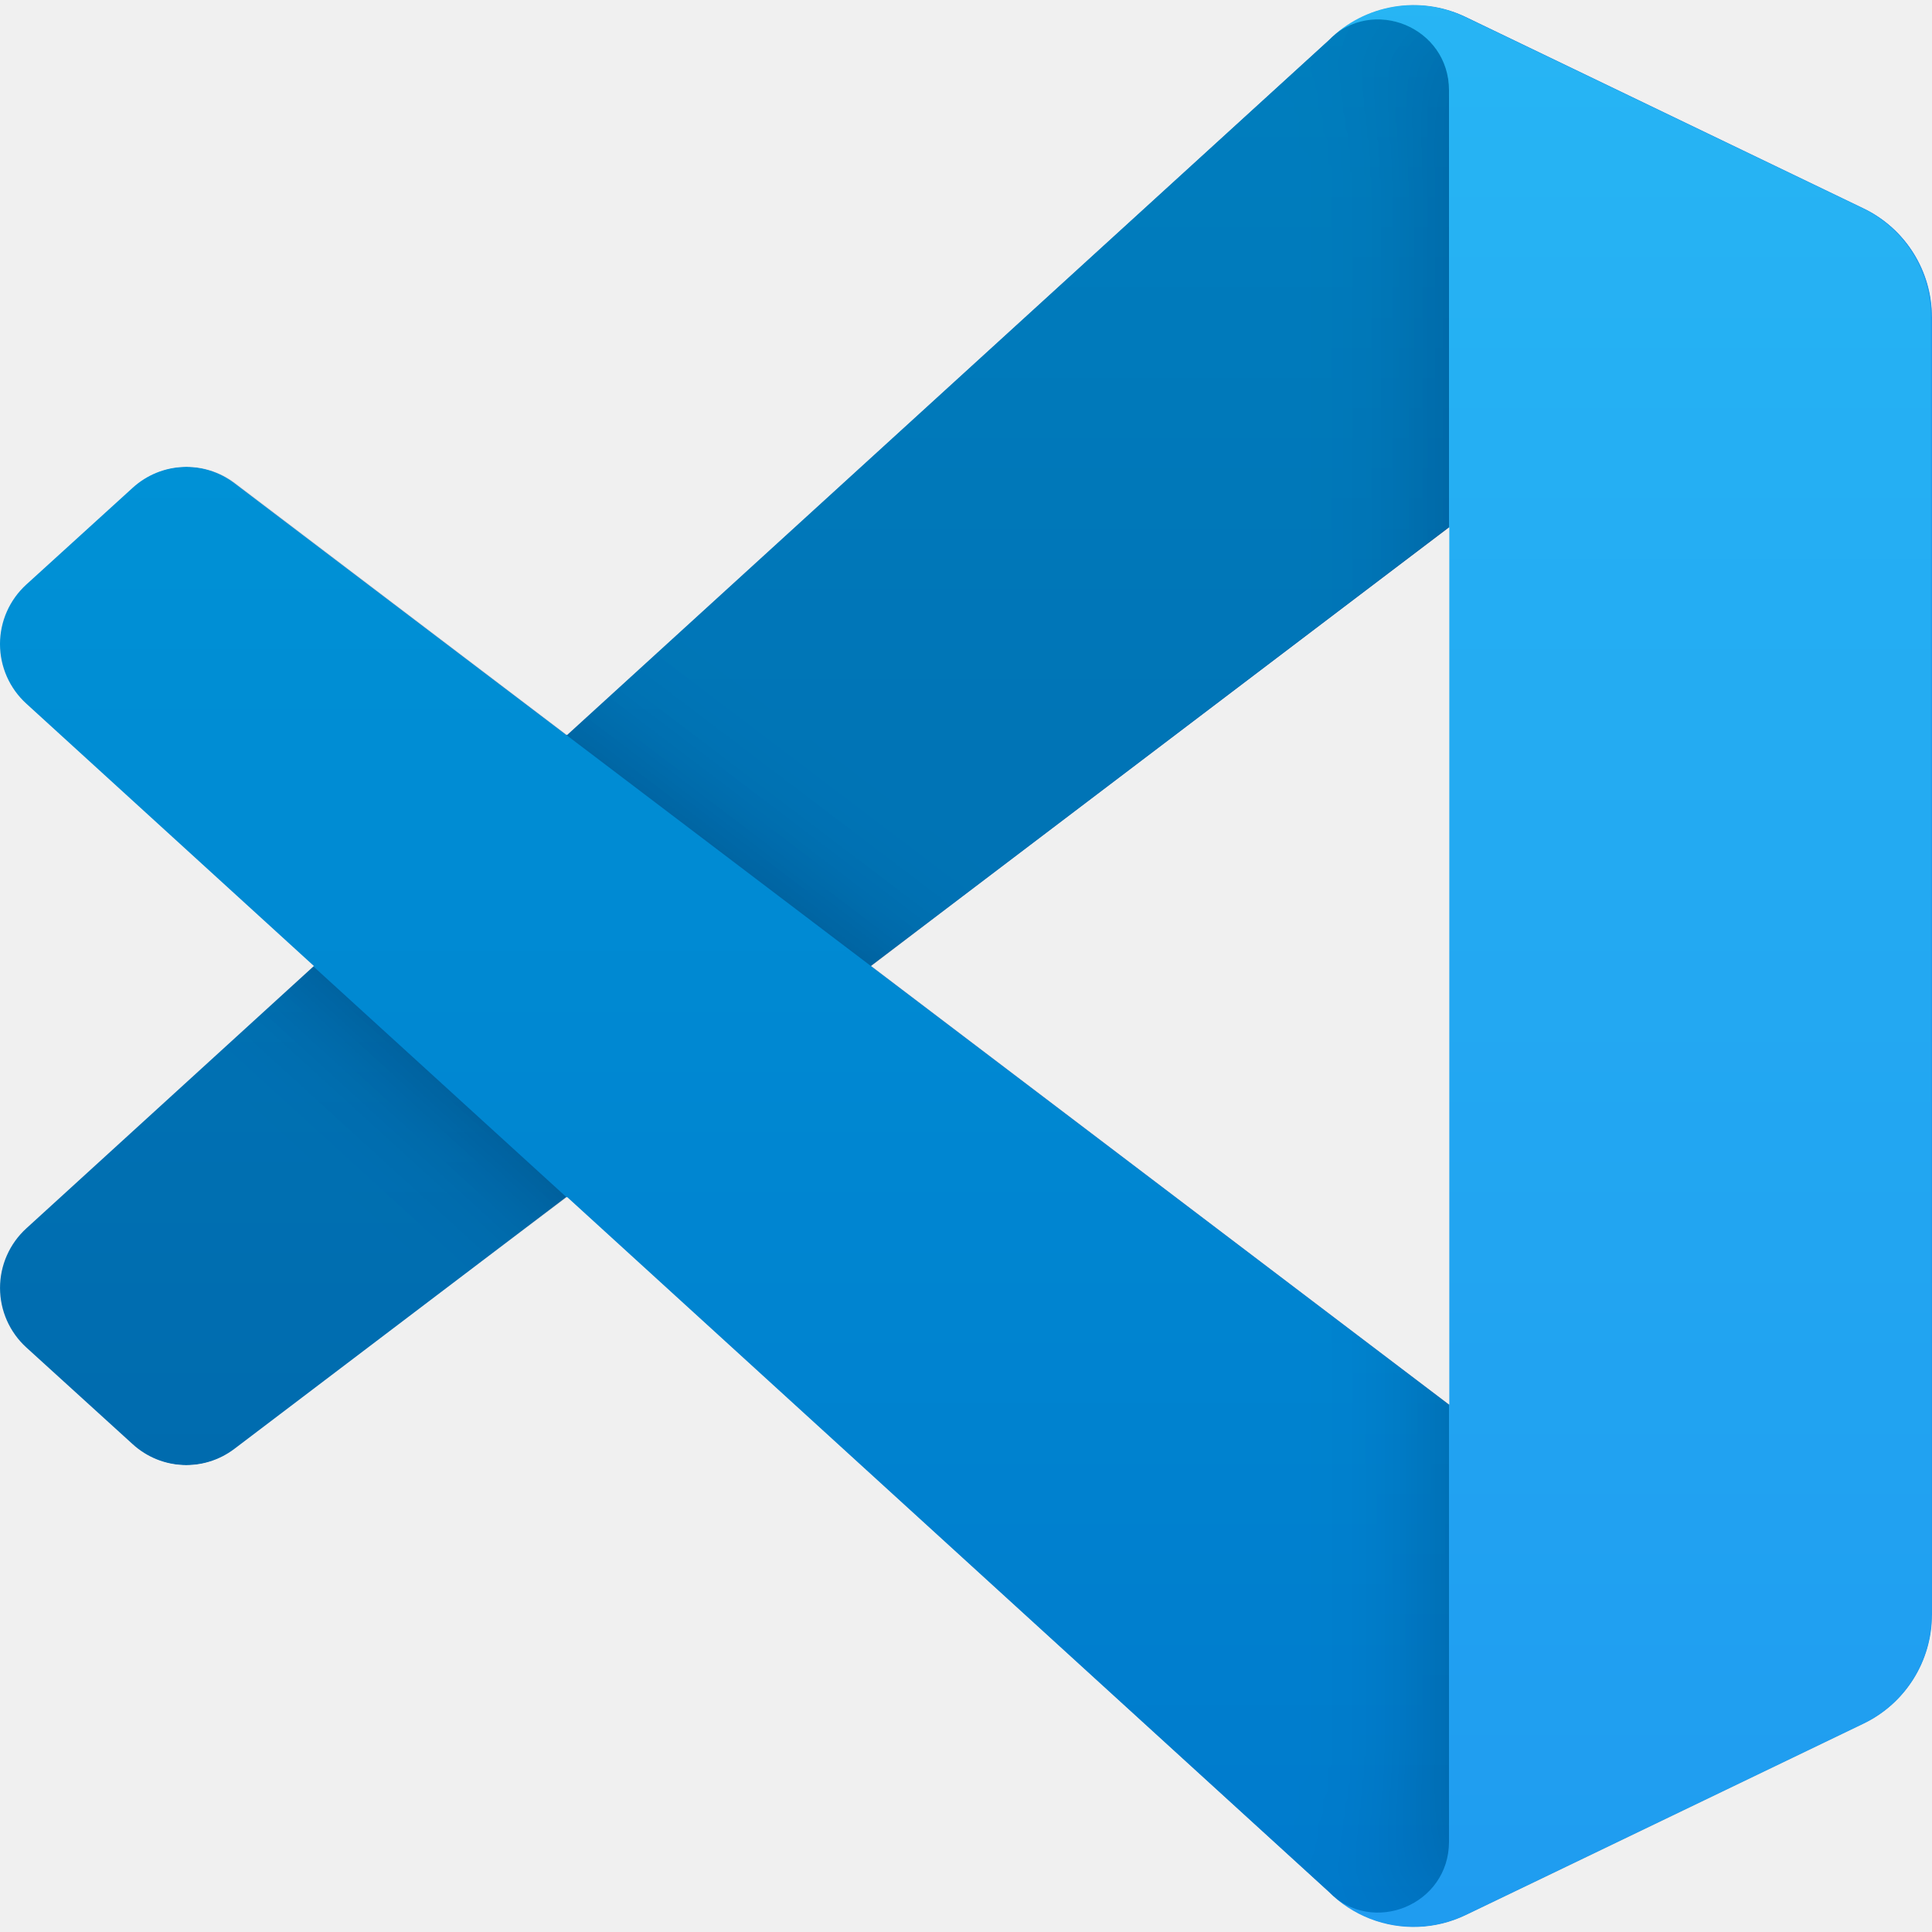
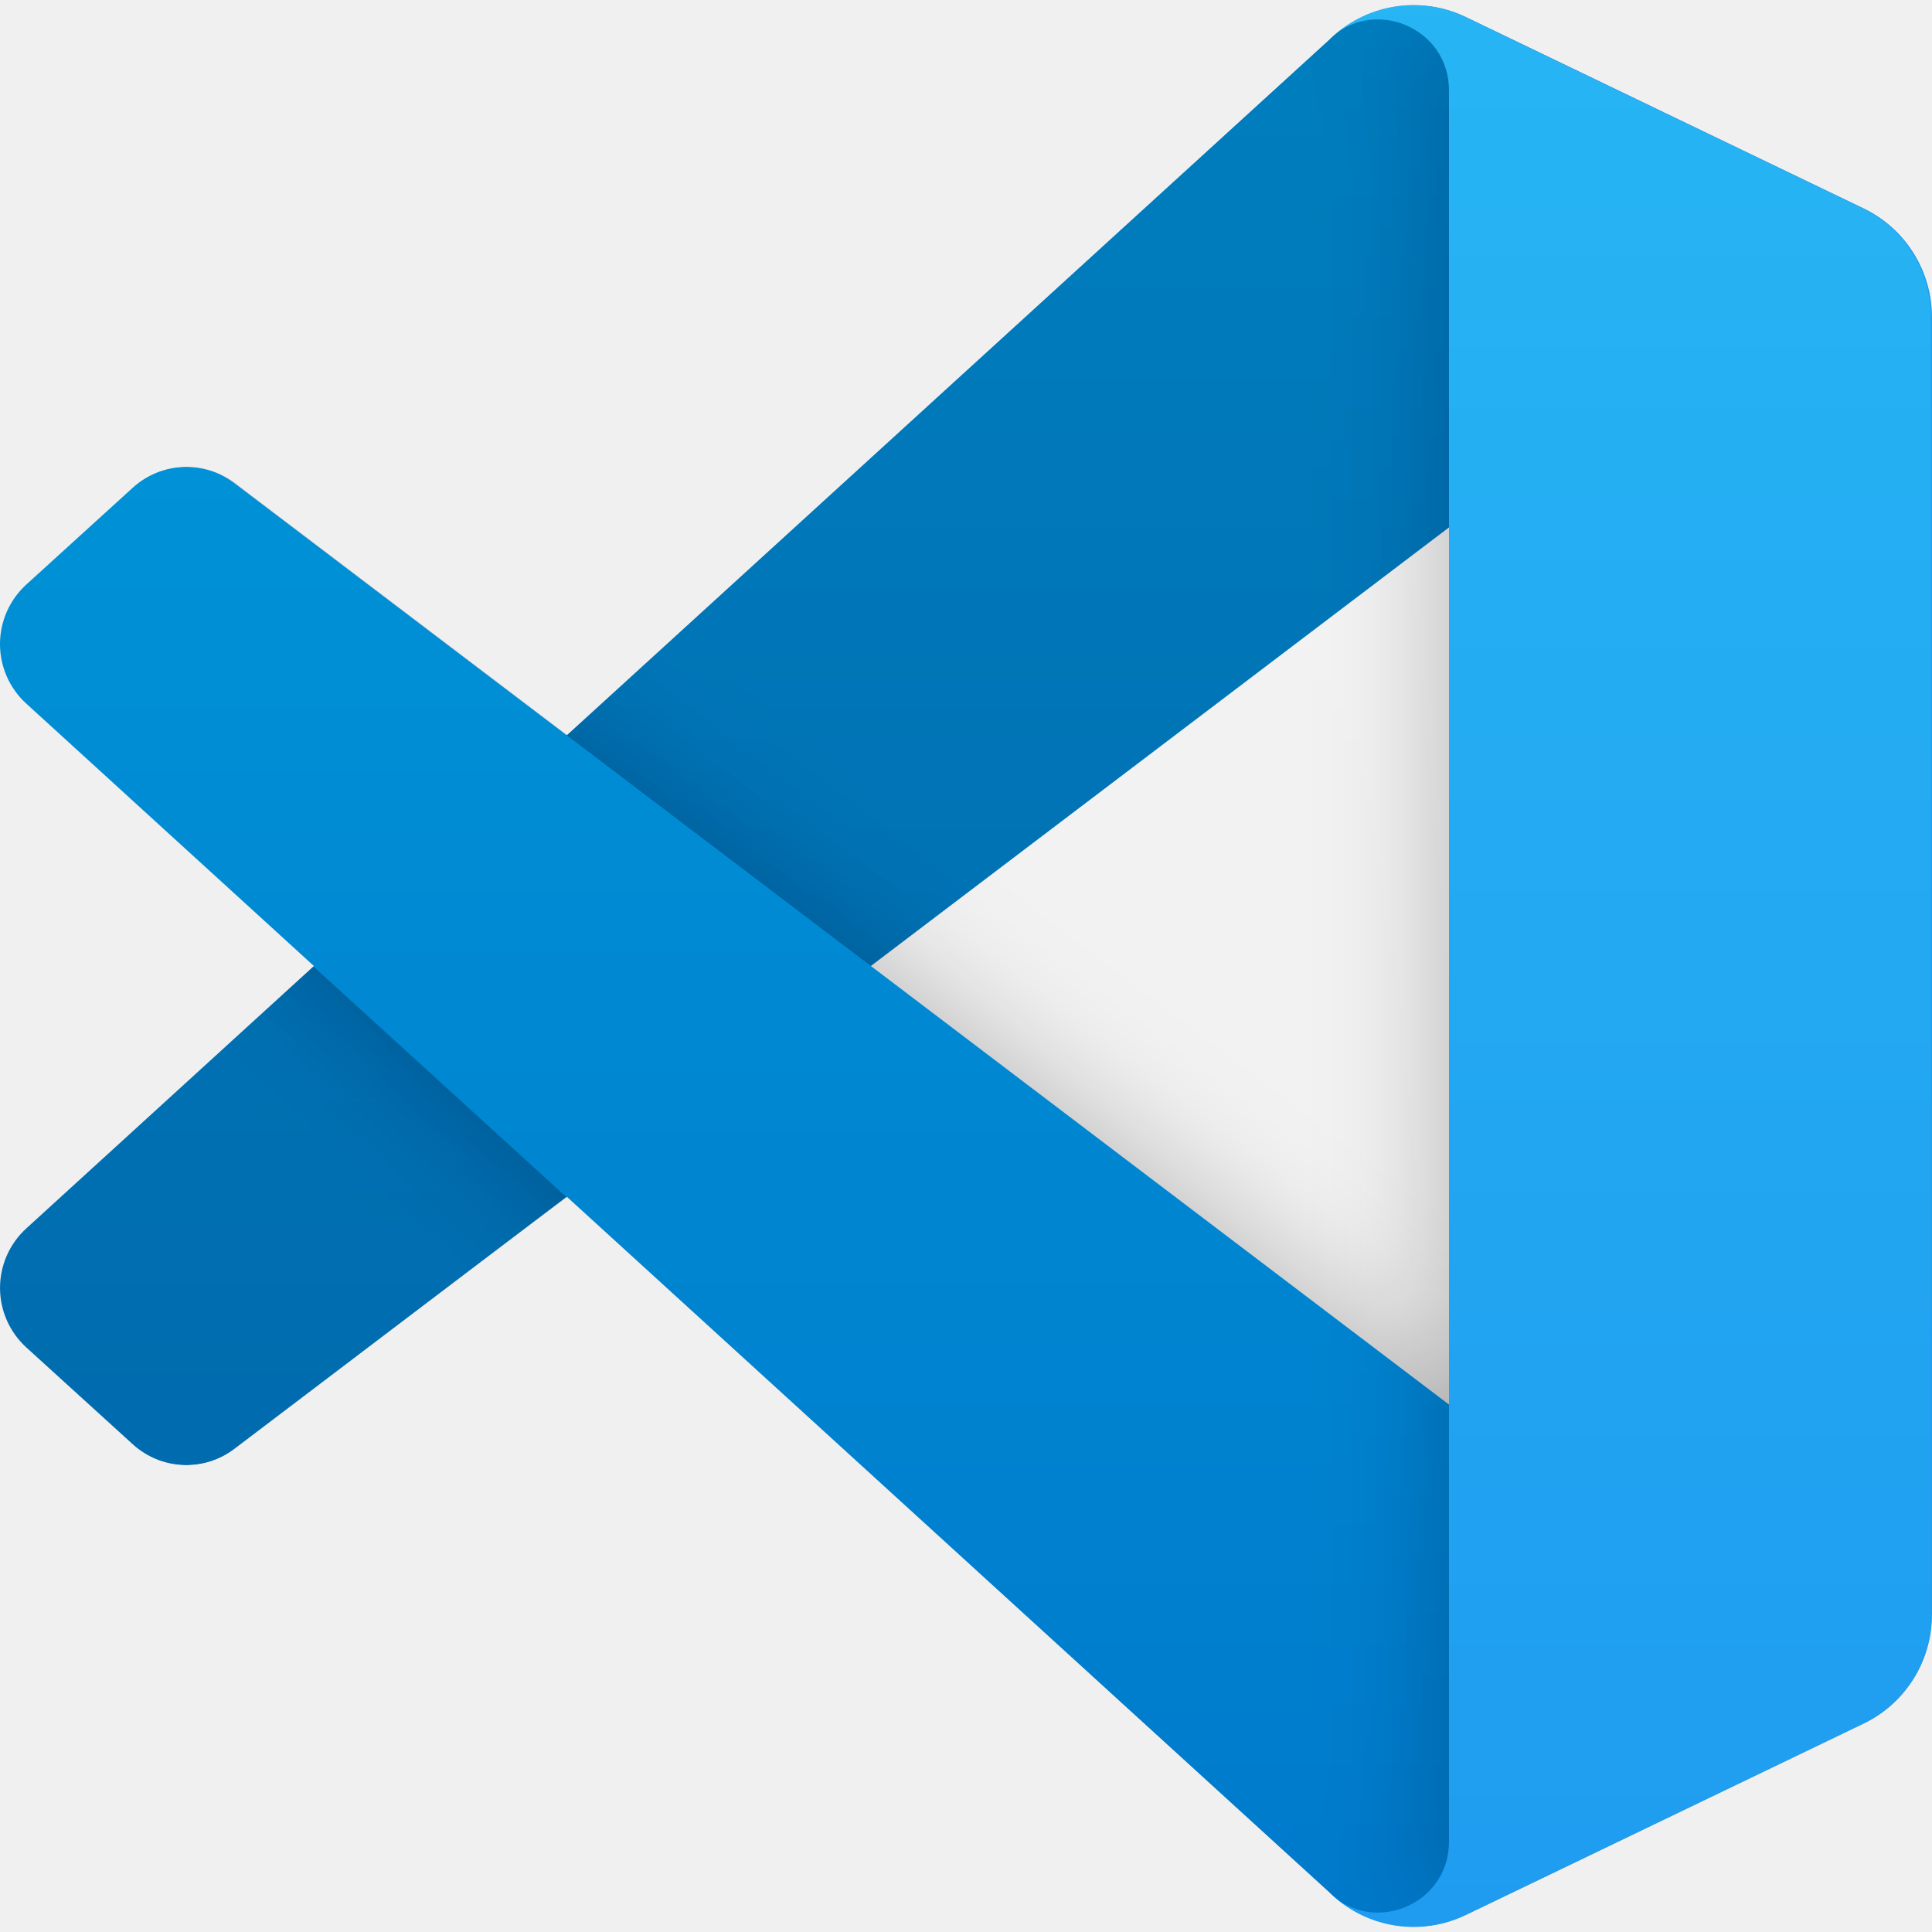
<svg xmlns="http://www.w3.org/2000/svg" viewBox="0 0 128 128">
  <mask id="a" width="128" height="128" x="0" y="0" maskUnits="userSpaceOnUse" style="mask-type:alpha">
-     <path fill="#fff" fill-rule="evenodd" d="M90.767 127.126a7.968 7.968 0 0 0 6.35-.244l26.353-12.681a8 8 0 0 0 4.53-7.209V21.009a8 8 0 0 0-4.53-7.21L97.117 1.12a7.97 7.97 0 0 0-9.093 1.548l-50.45 46.026L15.6 32.013a5.328 5.328 0 0 0-6.807.302l-7.048 6.411a5.335 5.335 0 0 0-.006 7.888L20.796 64 1.74 81.387a5.336 5.336 0 0 0 .006 7.887l7.048 6.411a5.327 5.327 0 0 0 6.807.303l21.974-16.68 50.45 46.025a7.96 7.96 0 0 0 2.743 1.793Zm5.252-92.183L57.74 64l38.28 29.058V34.943Z" clip-rule="evenodd" />
+     <path fill="#fff" fillRule="evenodd" d="M90.767 127.126a7.968 7.968 0 0 0 6.35-.244l26.353-12.681a8 8 0 0 0 4.53-7.209V21.009a8 8 0 0 0-4.53-7.21L97.117 1.12a7.97 7.97 0 0 0-9.093 1.548l-50.45 46.026L15.6 32.013a5.328 5.328 0 0 0-6.807.302l-7.048 6.411a5.335 5.335 0 0 0-.006 7.888L20.796 64 1.74 81.387a5.336 5.336 0 0 0 .006 7.887l7.048 6.411a5.327 5.327 0 0 0 6.807.303l21.974-16.68 50.45 46.025a7.96 7.96 0 0 0 2.743 1.793Zm5.252-92.183L57.74 64l38.28 29.058V34.943Z" clipRule="evenodd" />
  </mask>
  <g mask="url(#a)">
    <path fill="#0065A9" d="M123.471 13.82 97.097 1.12A7.973 7.973 0 0 0 88 2.668L1.662 81.387a5.333 5.333 0 0 0 .006 7.887l7.052 6.411a5.333 5.333 0 0 0 6.811.303l103.971-78.875c3.488-2.646 8.498-.158 8.498 4.22v-.306a8.001 8.001 0 0 0-4.529-7.208Z" />
    <g filter="url(#b)">
      <path fill="#007ACC" d="m123.471 114.181-26.374 12.698A7.973 7.973 0 0 1 88 125.333L1.662 46.613a5.333 5.333 0 0 1 .006-7.887l7.052-6.411a5.333 5.333 0 0 1 6.811-.303l103.971 78.874c3.488 2.647 8.498.159 8.498-4.219v.306a8.001 8.001 0 0 1-4.529 7.208Z" />
    </g>
    <g filter="url(#c)">
      <path fill="#1F9CF0" d="M97.098 126.882A7.977 7.977 0 0 1 88 125.333c2.952 2.952 8 .861 8-3.314V5.98c0-4.175-5.048-6.266-8-3.313a7.977 7.977 0 0 1 9.098-1.549L123.467 13.8A8 8 0 0 1 128 21.01v85.982a8 8 0 0 1-4.533 7.21l-26.369 12.681Z" />
    </g>
-     <path fill="url(#d)" fill-rule="evenodd" d="M90.69 127.126a7.968 7.968 0 0 0 6.349-.244l26.353-12.681a8 8 0 0 0 4.53-7.21V21.009a8 8 0 0 0-4.53-7.21L97.039 1.12a7.97 7.97 0 0 0-9.093 1.548l-50.45 46.026-21.974-16.68a5.328 5.328 0 0 0-6.807.302l-7.048 6.411a5.336 5.336 0 0 0-.006 7.888L20.718 64 1.662 81.386a5.335 5.335 0 0 0 .006 7.888l7.048 6.411a5.328 5.328 0 0 0 6.807.303l21.975-16.681 50.45 46.026a7.959 7.959 0 0 0 2.742 1.793Zm5.252-92.184L57.662 64l38.28 29.057V34.943Z" clip-rule="evenodd" opacity="0.25" style="mix-blend-mode:overlay" />
+     <path fill="url(#d)" fillRule="evenodd" d="M90.69 127.126a7.968 7.968 0 0 0 6.349-.244l26.353-12.681a8 8 0 0 0 4.53-7.21V21.009a8 8 0 0 0-4.53-7.21L97.039 1.12a7.97 7.97 0 0 0-9.093 1.548l-50.45 46.026-21.974-16.68a5.328 5.328 0 0 0-6.807.302l-7.048 6.411a5.336 5.336 0 0 0-.006 7.888L20.718 64 1.662 81.386a5.335 5.335 0 0 0 .006 7.888l7.048 6.411a5.328 5.328 0 0 0 6.807.303l21.975-16.681 50.45 46.026a7.959 7.959 0 0 0 2.742 1.793Zm5.252-92.184L57.662 64l38.28 29.057V34.943Z" clipRule="evenodd" opacity="0.25" style="mix-blend-mode:overlay" />
  </g>
  <defs>
    <filter id="b" width="144.744" height="113.408" x="-8.411" y="22.594" color-interpolation-filters="sRGB" filterUnits="userSpaceOnUse">
      <feFlood flood-opacity="0" result="BackgroundImageFix" />
      <feColorMatrix in="SourceAlpha" result="hardAlpha" values="0 0 0 0 0 0 0 0 0 0 0 0 0 0 0 0 0 0 127 0" />
      <feOffset />
      <feGaussianBlur stdDeviation="4.167" />
      <feColorMatrix values="0 0 0 0 0 0 0 0 0 0 0 0 0 0 0 0 0 0 0.25 0" />
      <feBlend in2="BackgroundImageFix" mode="overlay" result="effect1_dropShadow_1_36" />
      <feBlend in="SourceGraphic" in2="effect1_dropShadow_1_36" result="shape" />
    </filter>
    <filter id="c" width="56.667" height="144.007" x="79.667" y="-8.004" color-interpolation-filters="sRGB" filterUnits="userSpaceOnUse">
      <feFlood flood-opacity="0" result="BackgroundImageFix" />
      <feColorMatrix in="SourceAlpha" result="hardAlpha" values="0 0 0 0 0 0 0 0 0 0 0 0 0 0 0 0 0 0 127 0" />
      <feOffset />
      <feGaussianBlur stdDeviation="4.167" />
      <feColorMatrix values="0 0 0 0 0 0 0 0 0 0 0 0 0 0 0 0 0 0 0.25 0" />
      <feBlend in2="BackgroundImageFix" mode="overlay" result="effect1_dropShadow_1_36" />
      <feBlend in="SourceGraphic" in2="effect1_dropShadow_1_36" result="shape" />
    </filter>
    <linearGradient id="d" x1="63.922" x2="63.922" y1="0.33" y2="127.67" gradientUnits="userSpaceOnUse">
      <stop stop-color="#fff" />
      <stop offset="1" stop-color="#fff" stop-opacity="0" />
    </linearGradient>
  </defs>
</svg>
